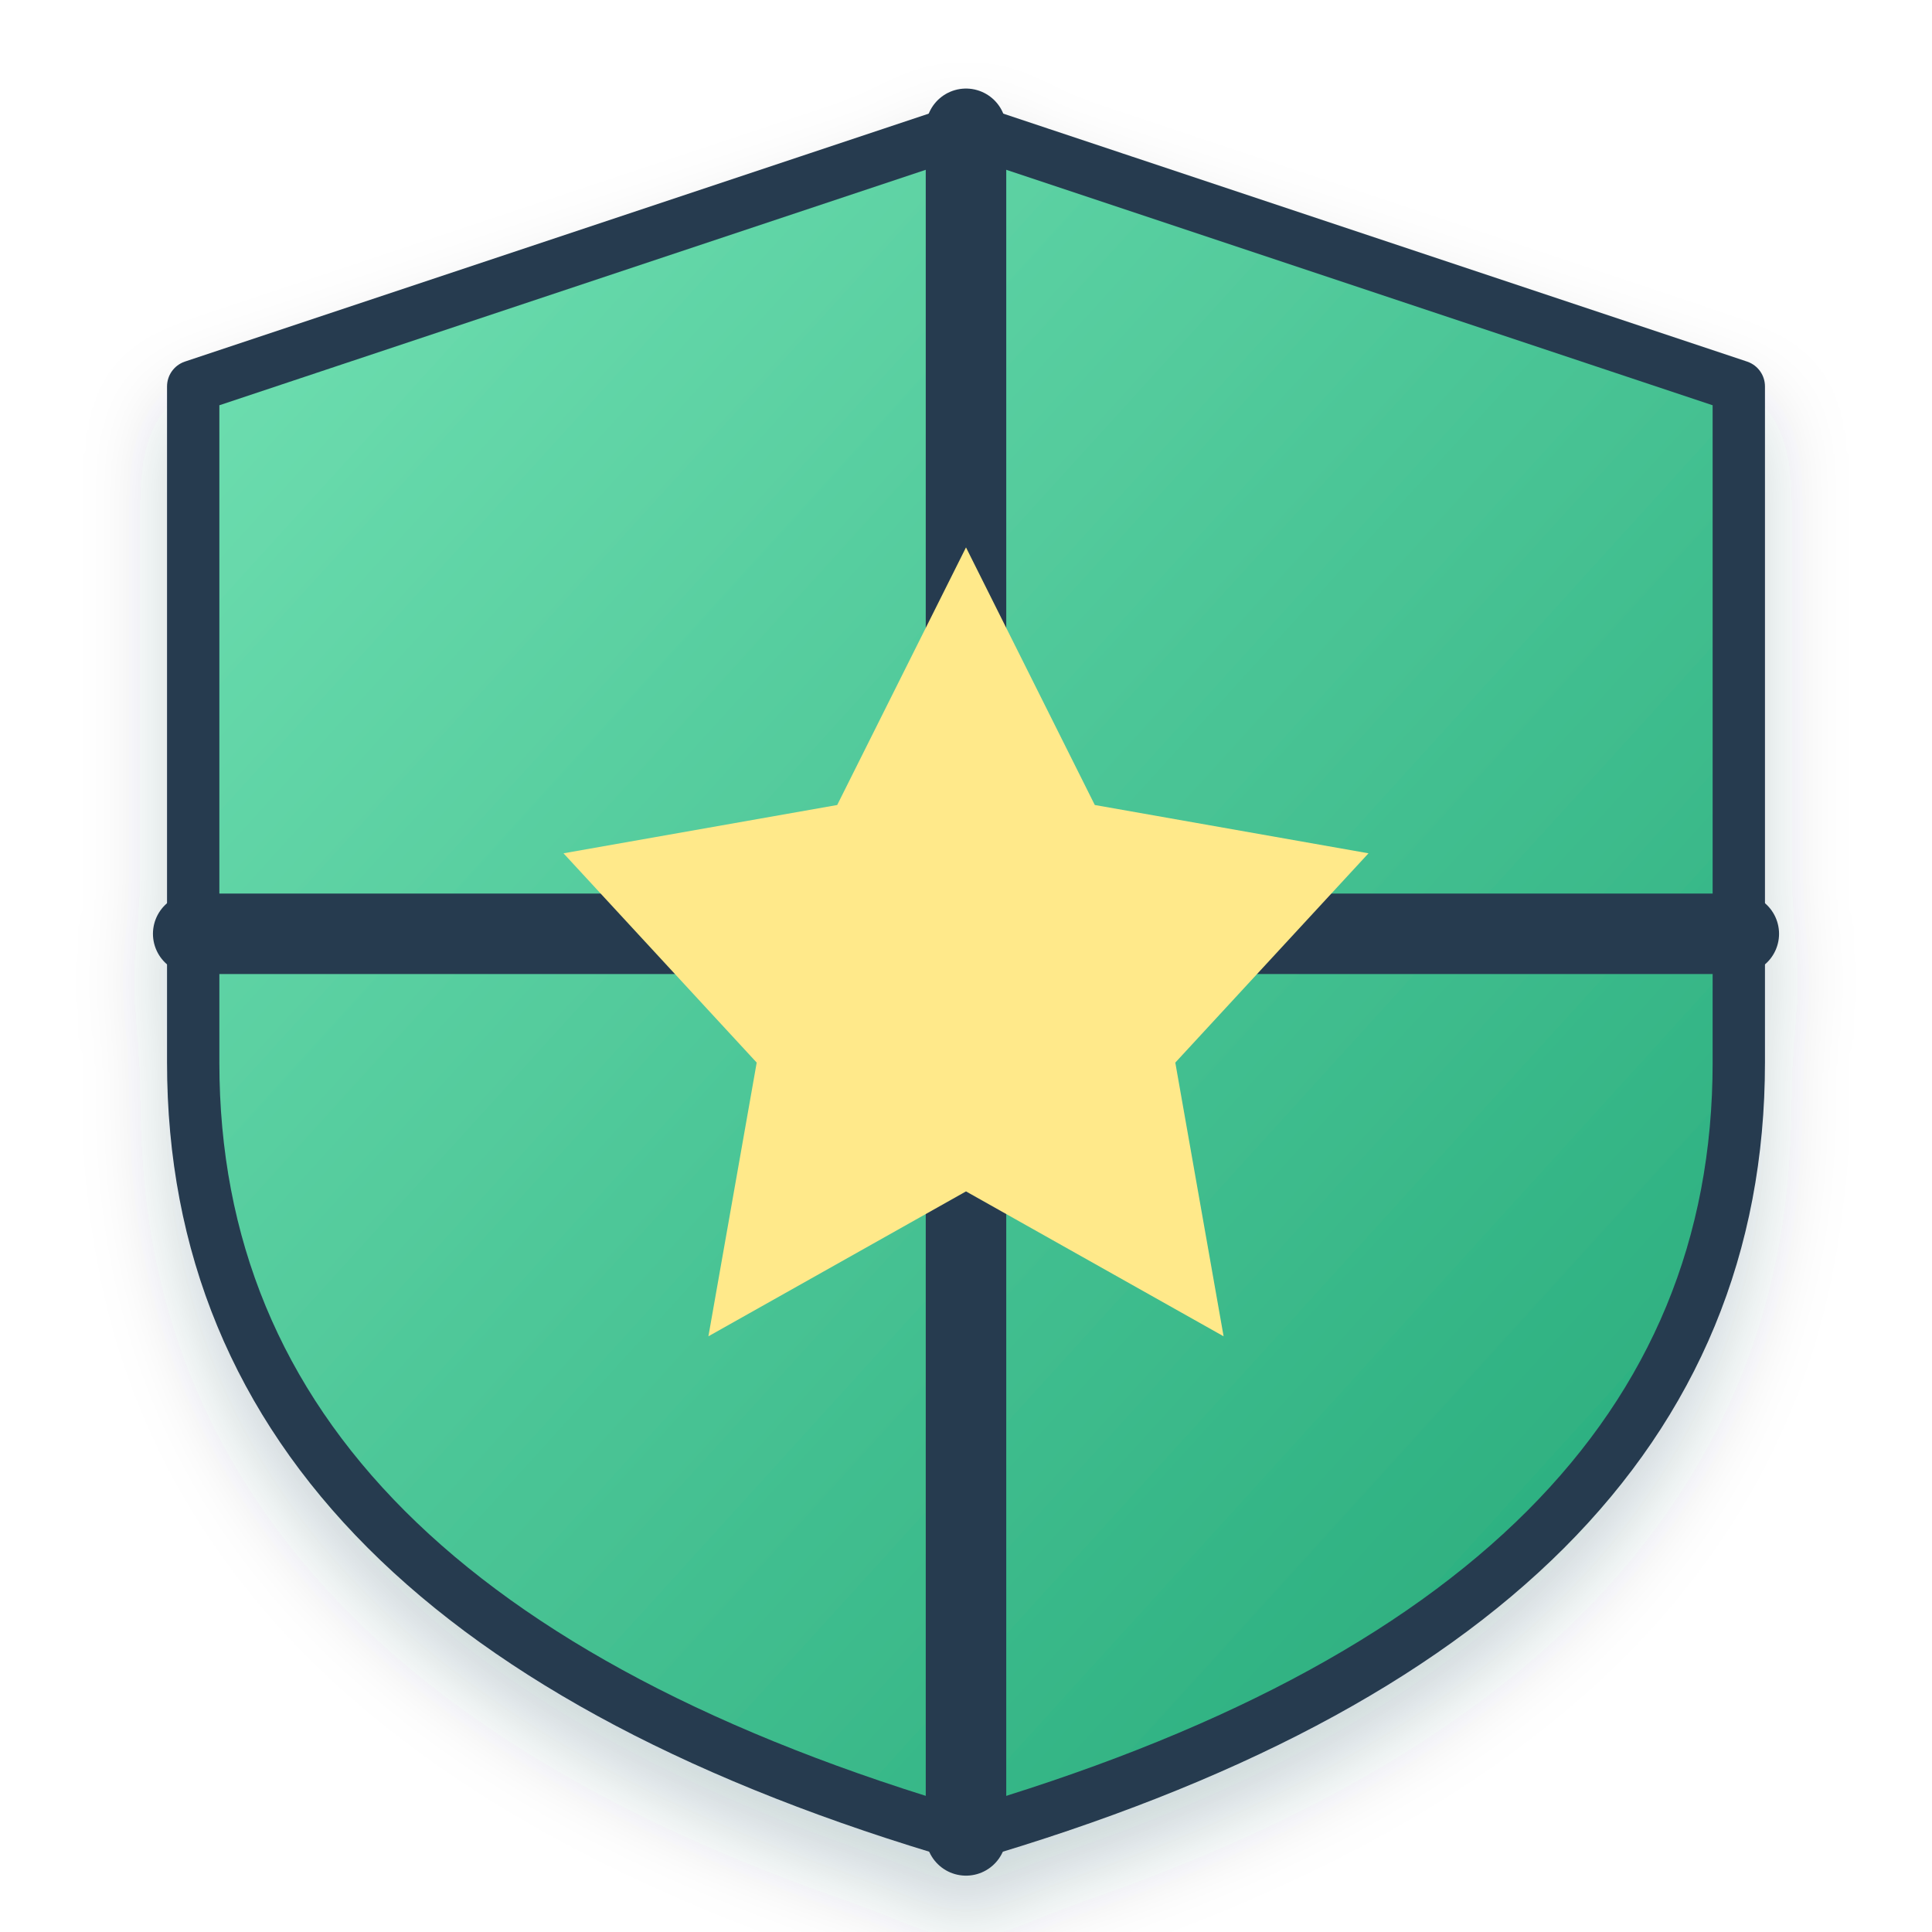
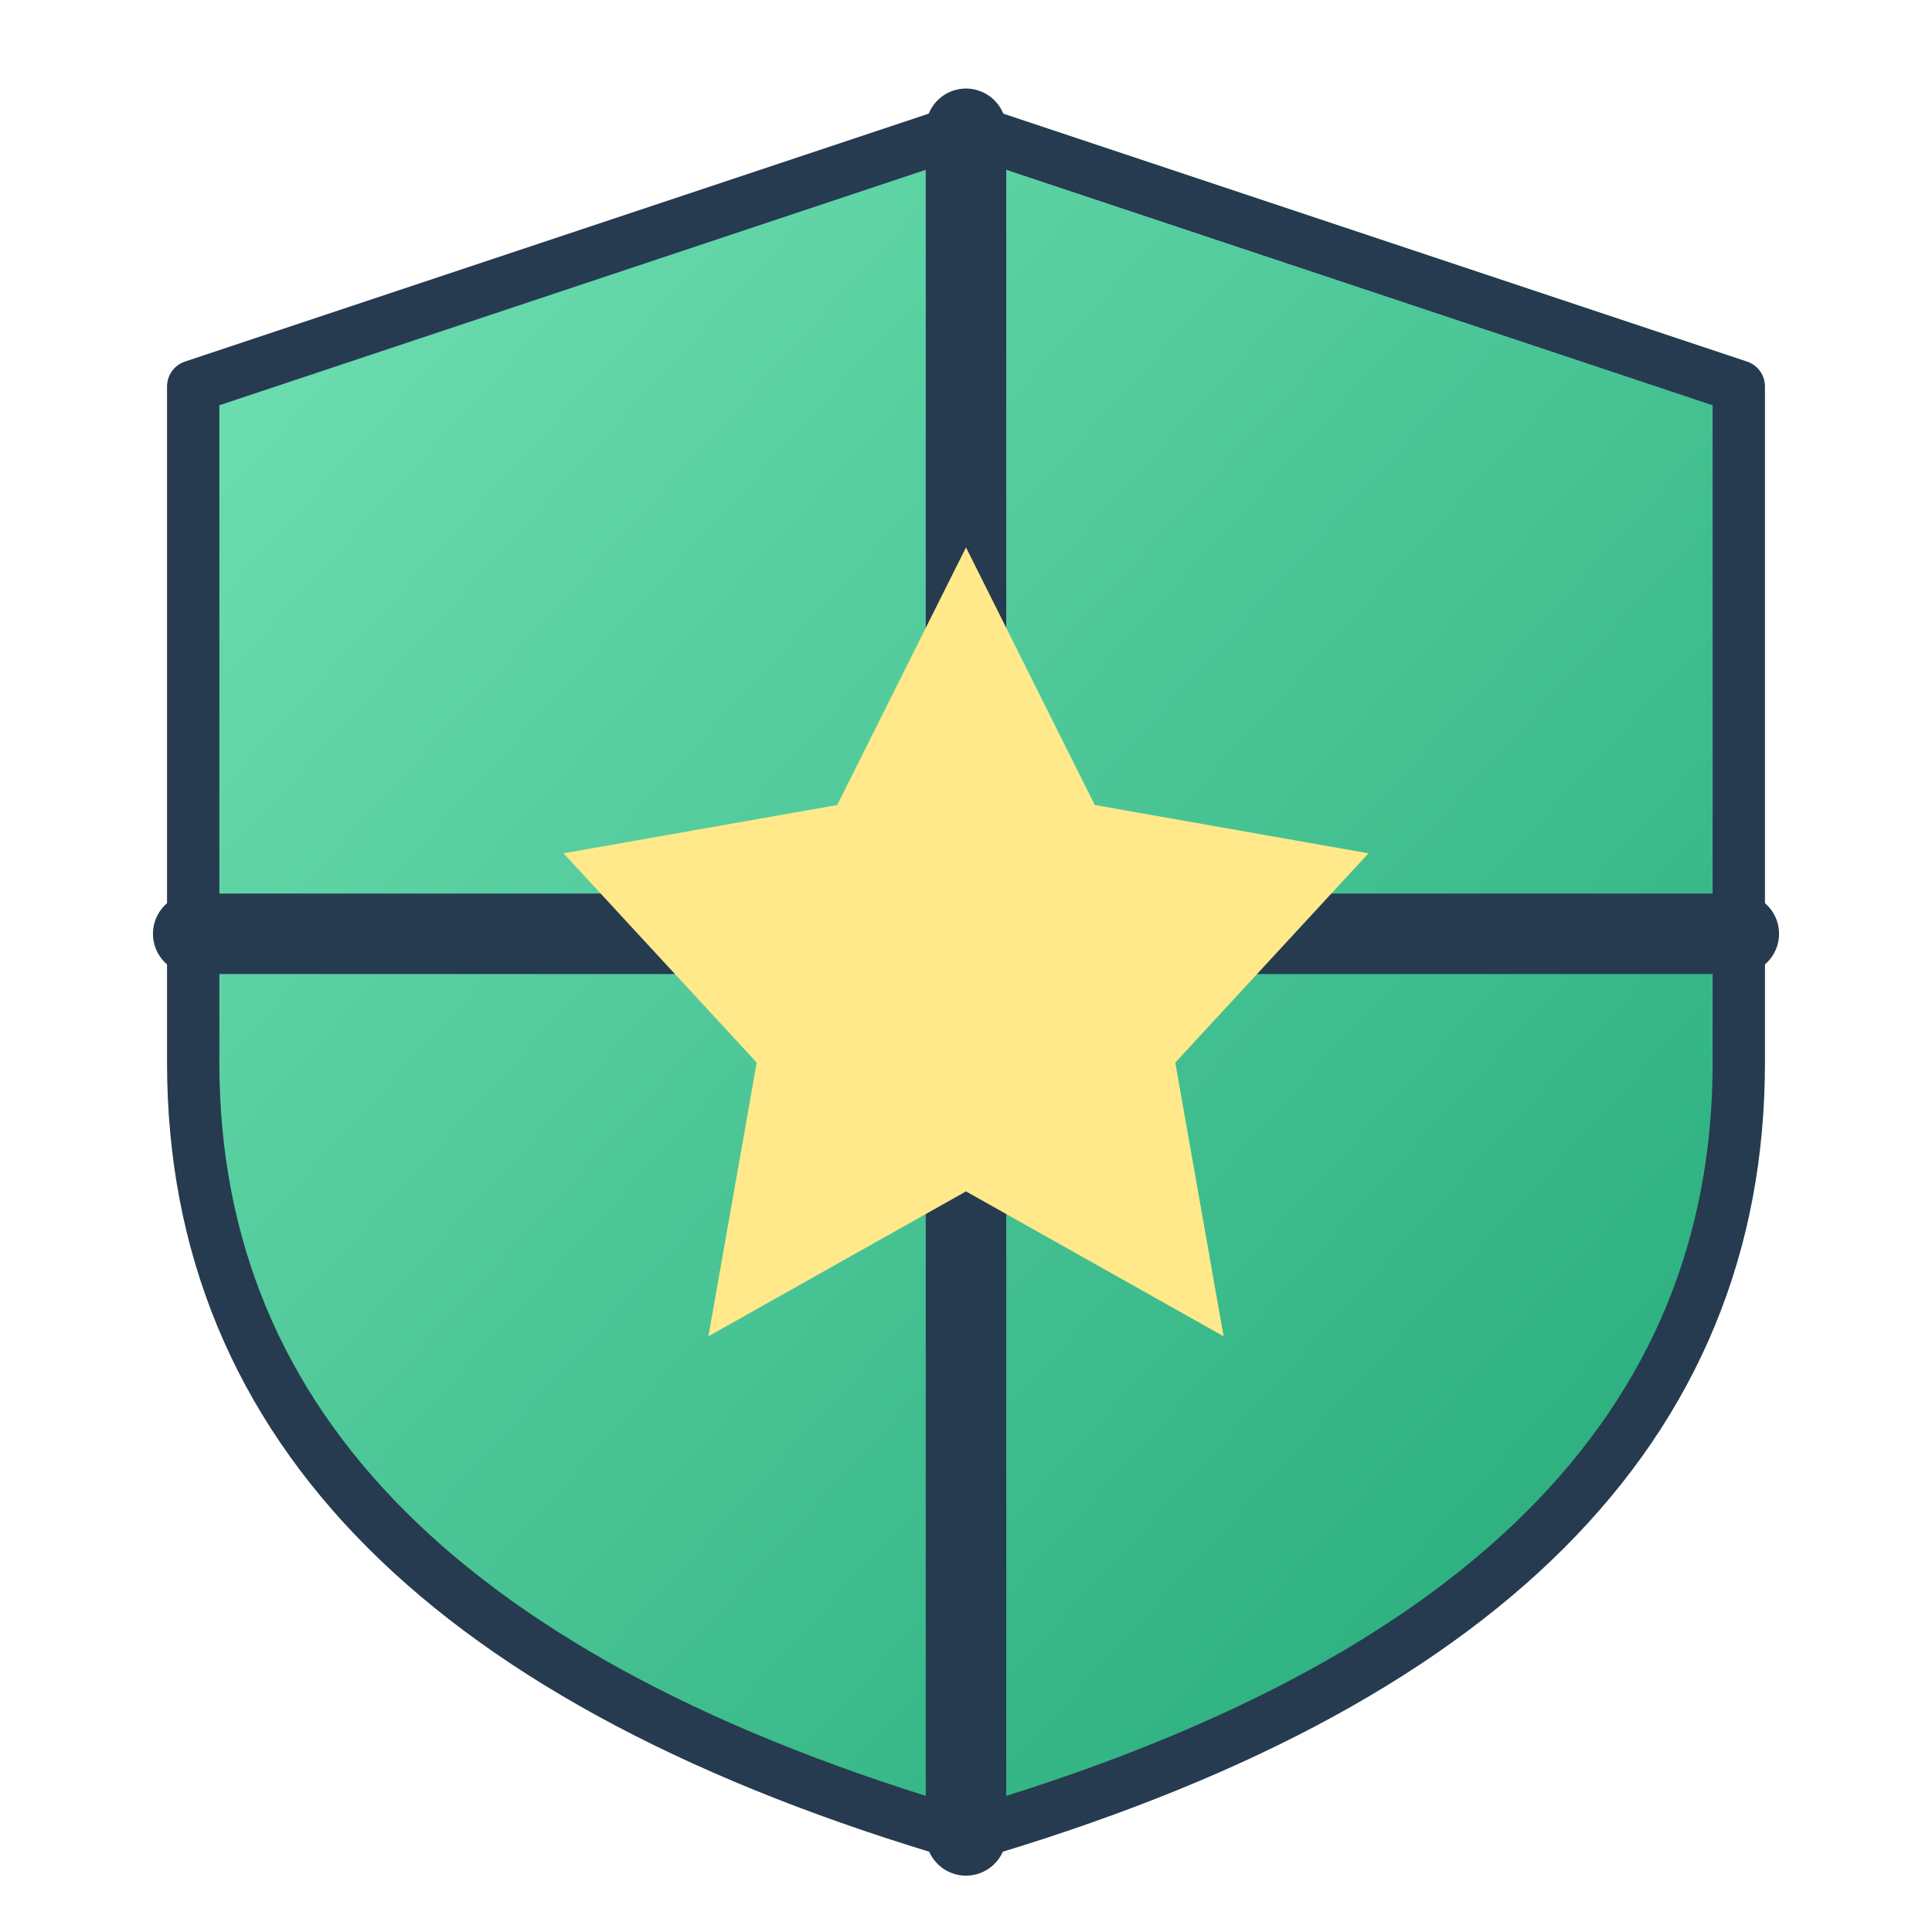
<svg xmlns="http://www.w3.org/2000/svg" viewBox="0 0 120 120">
  <defs>
    <linearGradient id="a" x1="0" y1="0" x2="1" y2="1">
      <stop stop-color="#72e1b3" />
      <stop offset="1" stop-color="#22a878" />
    </linearGradient>
    <linearGradient id="b" x1="0" y1="0" x2="0" y2="1">
      <stop stop-color="#ffe98a" />
      <stop offset="1" stop-color="#e7a93b" />
    </linearGradient>
-     <filter id="s">
-       <feDropShadow dx="0" dy="3" stdDeviation="2.5" flood-color="#17324a" flood-opacity=".2" />
-     </filter>
  </defs>
-   <g filter="url(#s)" stroke="#263b50" stroke-width="3.25" stroke-linecap="round" stroke-linejoin="round">
+   <g stroke="#263b50" stroke-width="3.25" stroke-linecap="round" stroke-linejoin="round">
    <path d="M60 8 108 24v42q0 34-48 48Q12 100 12 66V24Z" fill="url(#a)" />
    <path d="M60 8v106M12 58h96" stroke-width="5" />
    <path d="m60 34 8 16 17 3-12 13 3 17-16-9-16 9 3-17-12-13 17-3Z" fill="#ffe98a" stroke="none" />
  </g>
</svg>
